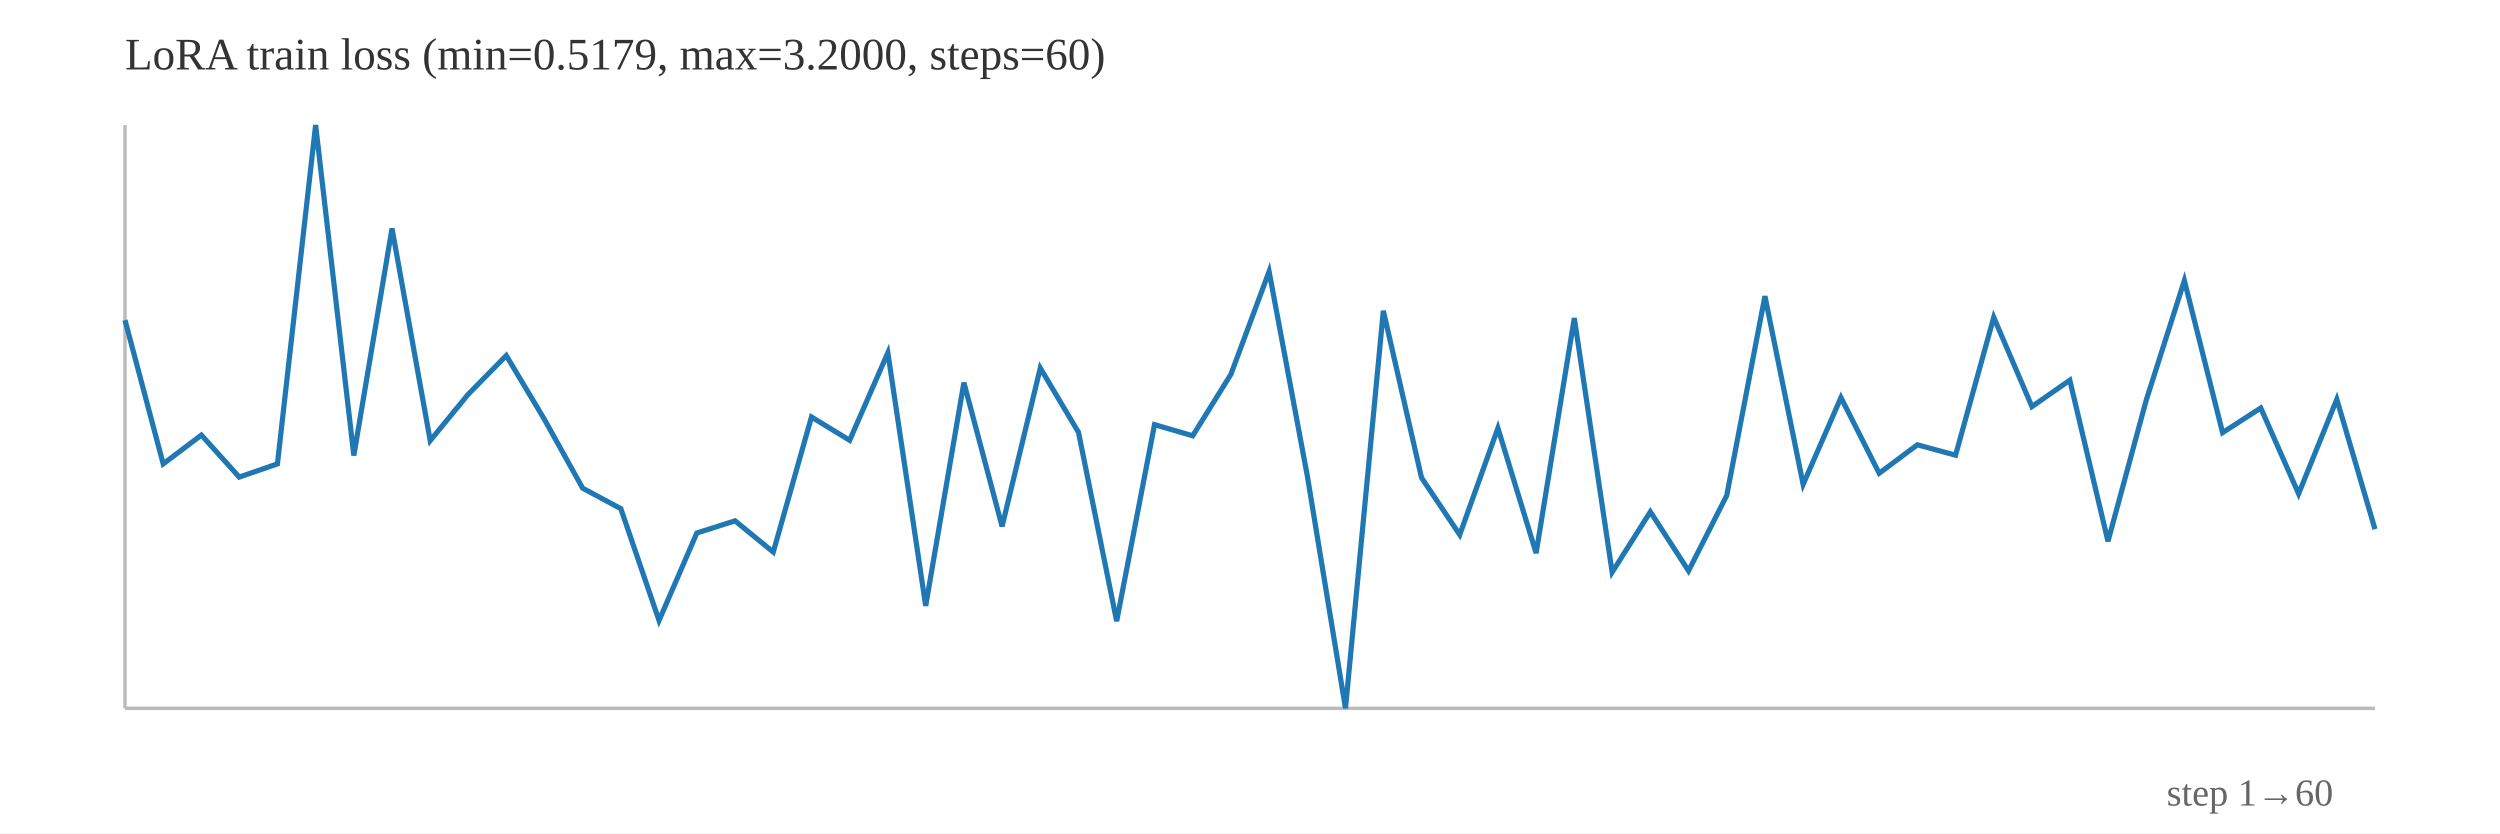
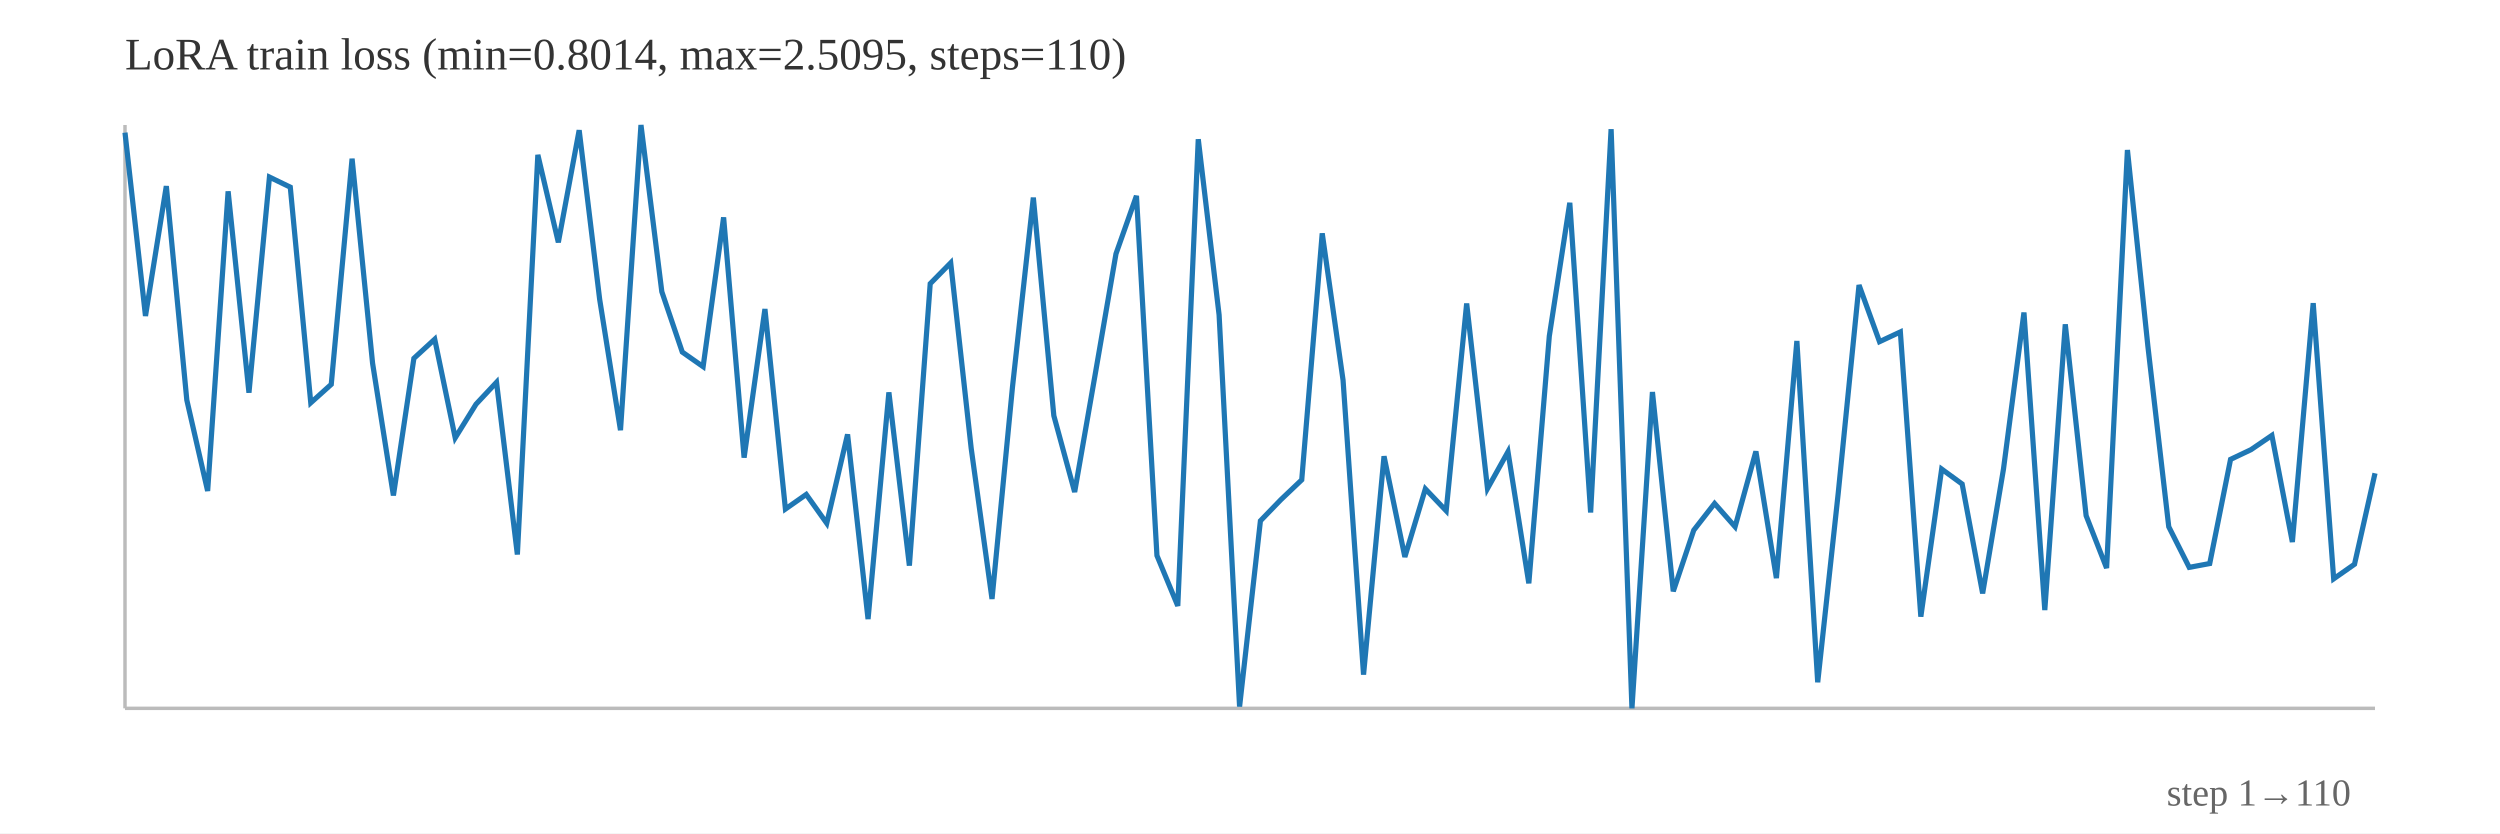
<svg xmlns="http://www.w3.org/2000/svg" width="720" height="240" viewBox="0 0 720 240">
  <rect width="720" height="240" fill="#ffffff" />
-   <text x="36" y="20" font-size="13" fill="#333">LoRA train loss (min=0.5179, max=3.2000, steps=60)</text>
+   <text x="36" y="20" font-size="13" fill="#333">LoRA train loss (min=0.8014, max=2.5095, steps=110)</text>
  <line x1="36" y1="204" x2="684" y2="204" stroke="#bbb" />
  <line x1="36" y1="36" x2="36" y2="204" stroke="#bbb" />
-   <path d="M36.0,92.2 L47.0,133.6 L58.0,125.3 L68.9,137.4 L79.9,133.6 L90.9,36.0 L101.9,131.2 L112.9,65.8 L123.9,126.9 L134.8,113.6 L145.8,102.4 L156.8,120.8 L167.8,140.6 L178.8,146.5 L189.8,178.7 L200.7,153.5 L211.7,150.0 L222.7,159.0 L233.7,120.1 L244.7,126.8 L255.7,101.6 L266.6,174.5 L277.6,110.2 L288.6,151.6 L299.6,106.0 L310.6,124.5 L321.6,178.9 L332.5,122.3 L343.5,125.5 L354.5,107.8 L365.5,78.2 L376.5,137.0 L387.5,204.0 L398.4,89.5 L409.4,137.6 L420.4,154.0 L431.4,123.3 L442.4,159.3 L453.4,91.6 L464.3,164.8 L475.3,147.4 L486.3,164.4 L497.3,142.7 L508.3,85.3 L519.3,139.5 L530.2,114.5 L541.2,136.3 L552.2,128.1 L563.2,131.1 L574.2,91.4 L585.2,117.1 L596.1,109.5 L607.1,155.9 L618.1,115.3 L629.1,80.8 L640.1,124.6 L651.1,117.5 L662.0,142.2 L673.0,115.0 L684.0,152.4" fill="none" stroke="#1f77b4" stroke-width="1.5" />
-   <text x="624" y="232" font-size="11" fill="#666">step 1→60</text>
+   <path d="M36.0,38.2 L41.9,91.0 L47.9,53.6 L53.8,115.2 L59.8,141.4 L65.7,55.1 L71.7,113.1 L77.6,51.0 L83.6,53.9 L89.5,116.0 L95.4,110.7 L101.4,45.7 L107.3,104.6 L113.3,142.7 L119.2,103.2 L125.2,97.7 L131.1,126.1 L137.1,116.4 L143.0,110.1 L149.0,159.7 L154.9,44.6 L160.8,69.8 L166.8,37.5 L172.7,86.2 L178.7,123.9 L184.6,36.0 L190.6,84.0 L196.5,101.4 L202.5,105.6 L208.4,62.6 L214.3,131.8 L220.3,89.0 L226.2,146.6 L232.2,142.4 L238.1,150.7 L244.1,125.1 L250.0,178.3 L256.0,113.0 L261.9,162.9 L267.9,81.7 L273.8,75.7 L279.7,129.1 L285.7,172.5 L291.6,111.4 L297.6,56.9 L303.5,119.7 L309.5,141.7 L315.4,107.9 L321.4,73.1 L327.3,56.4 L333.2,160.0 L339.2,174.5 L345.1,40.1 L351.1,90.7 L357.0,203.5 L363.0,150.0 L368.9,143.9 L374.9,138.2 L380.8,67.2 L386.8,109.5 L392.7,194.3 L398.6,131.4 L404.6,160.4 L410.5,140.8 L416.5,147.1 L422.4,87.4 L428.4,140.7 L434.3,130.1 L440.3,168.0 L446.2,96.8 L452.1,58.4 L458.1,147.6 L464.0,37.2 L470.0,204.0 L475.9,112.9 L481.9,170.3 L487.8,152.7 L493.8,145.0 L499.7,151.7 L505.7,130.0 L511.6,166.5 L517.5,98.2 L523.5,196.5 L529.4,142.1 L535.4,82.1 L541.3,98.4 L547.3,95.6 L553.2,177.6 L559.2,135.1 L565.1,139.4 L571.0,170.9 L577.0,135.1 L582.9,90.0 L588.9,175.7 L594.8,93.4 L600.8,148.5 L606.7,163.6 L612.7,43.2 L618.6,99.8 L624.6,151.7 L630.5,163.4 L636.4,162.3 L642.4,132.3 L648.3,129.5 L654.3,125.4 L660.2,156.1 L666.2,87.3 L672.1,166.7 L678.1,162.5 L684.0,136.3" fill="none" stroke="#1f77b4" stroke-width="1.5" />
+   <text x="624" y="232" font-size="11" fill="#666">step 1→110</text>
</svg>
